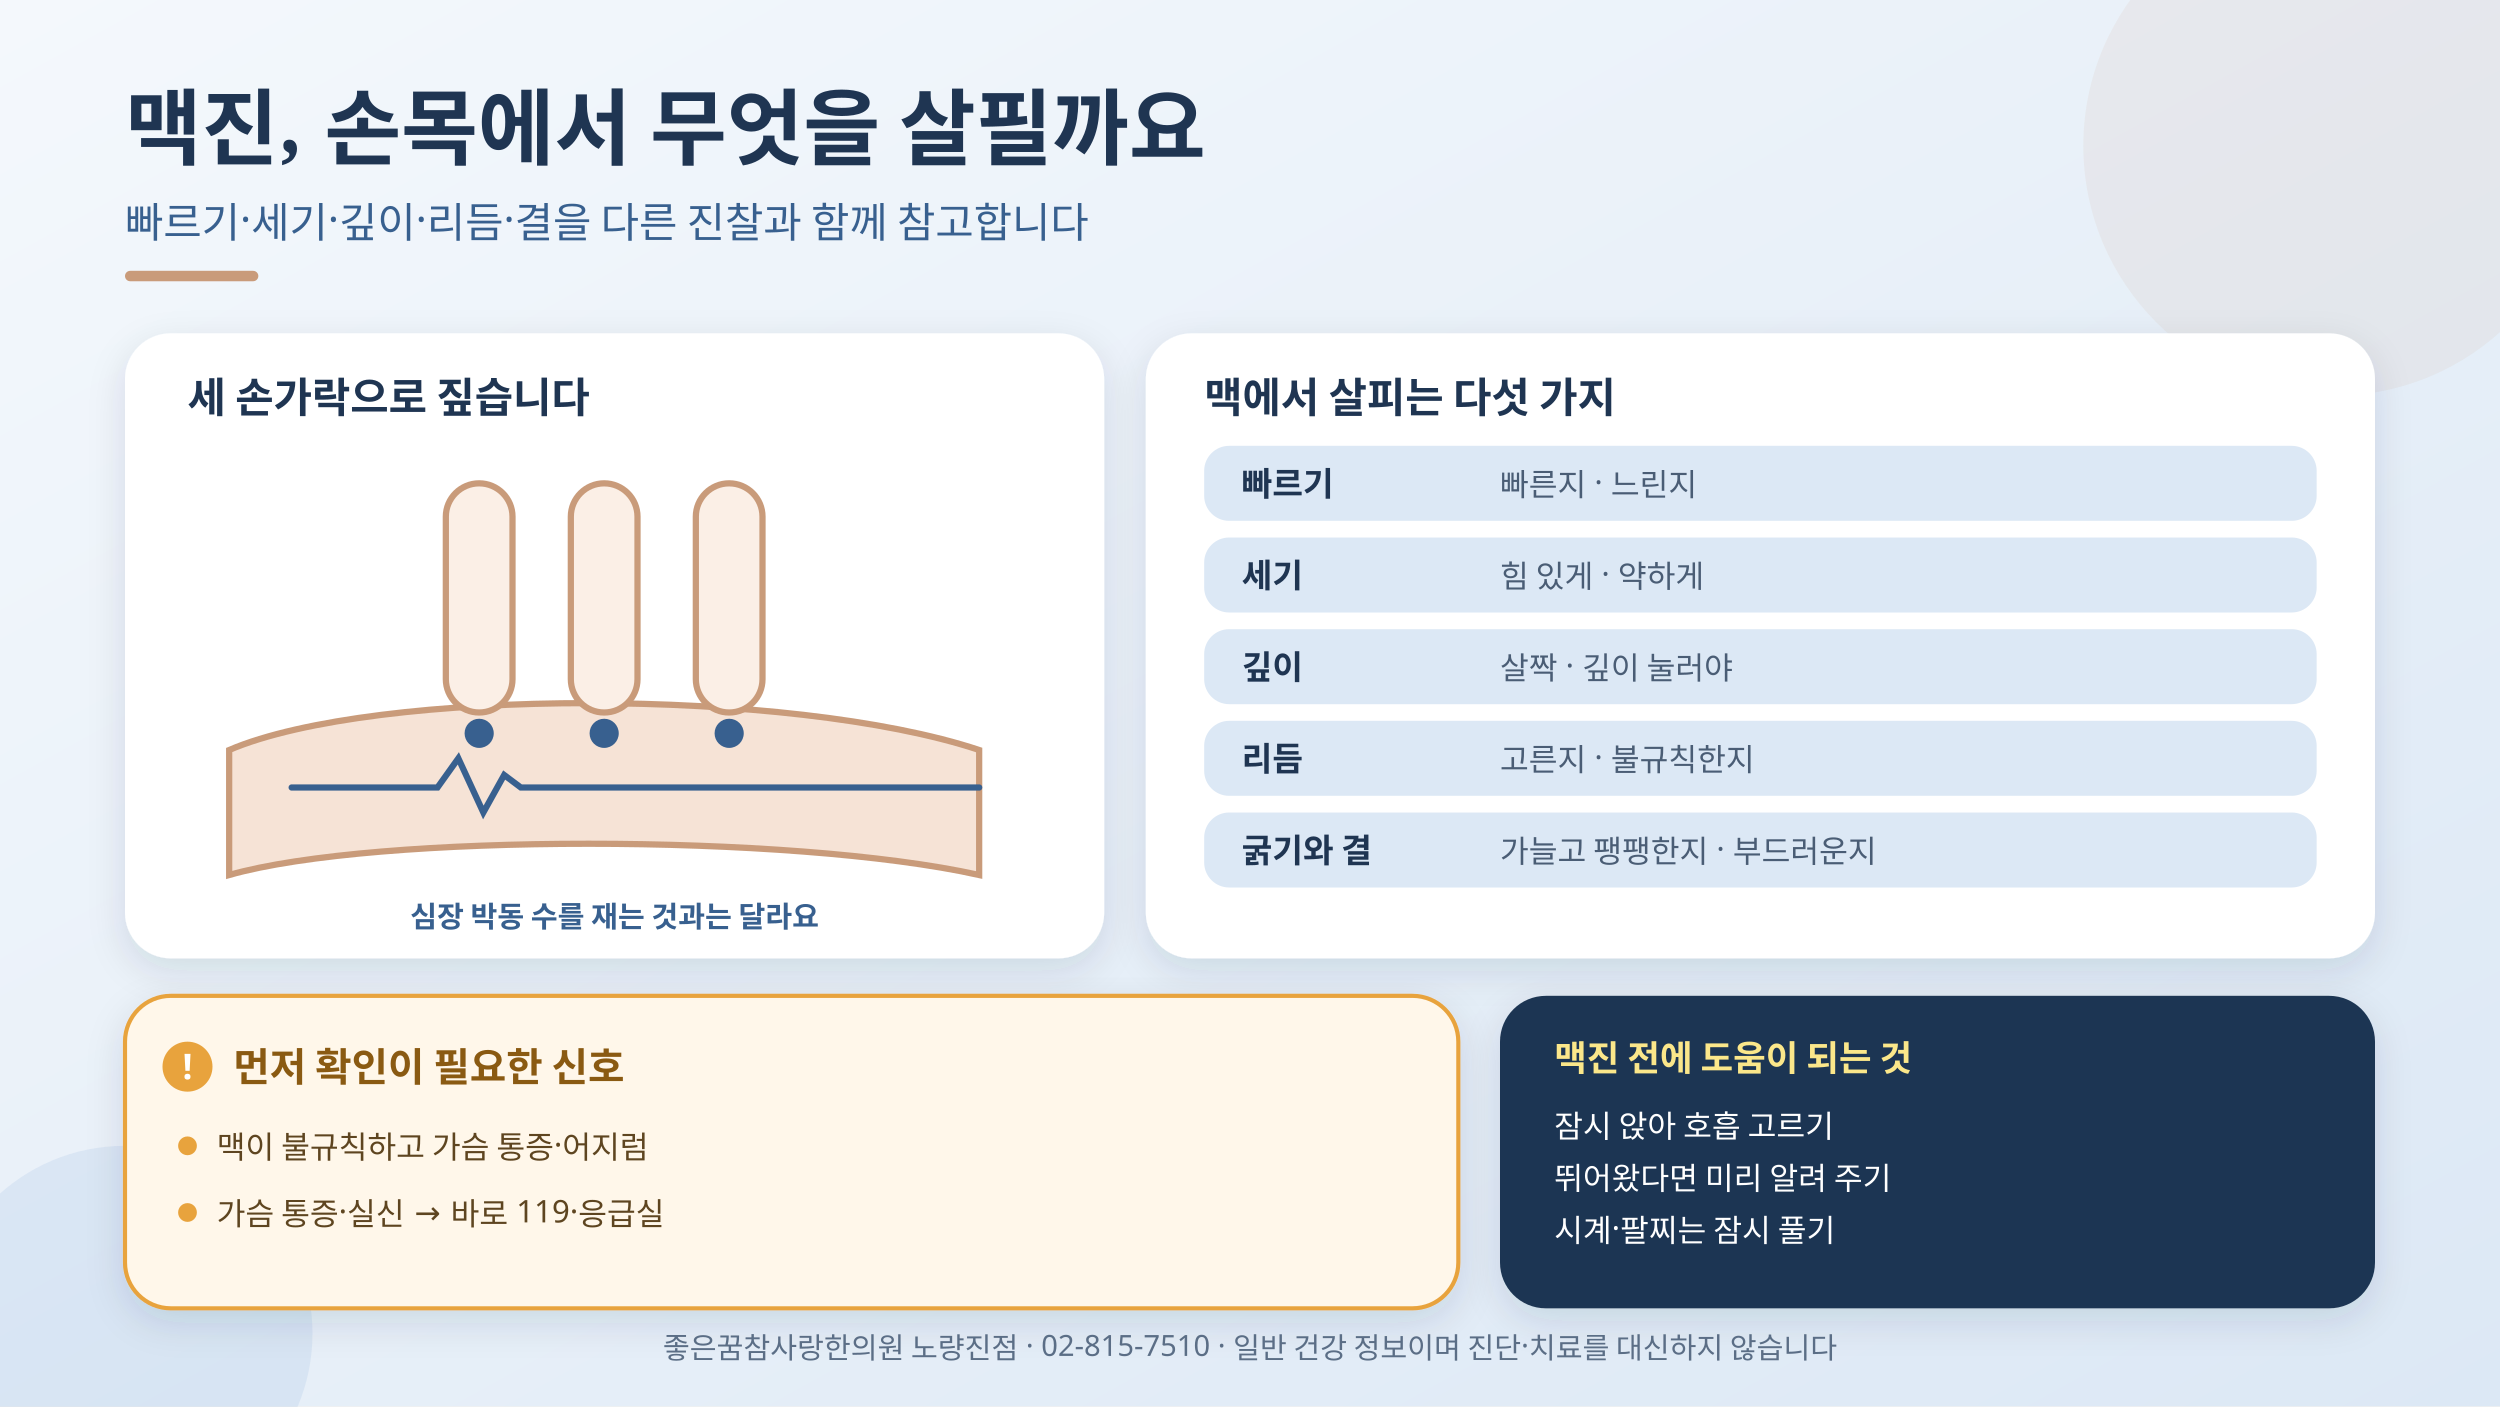
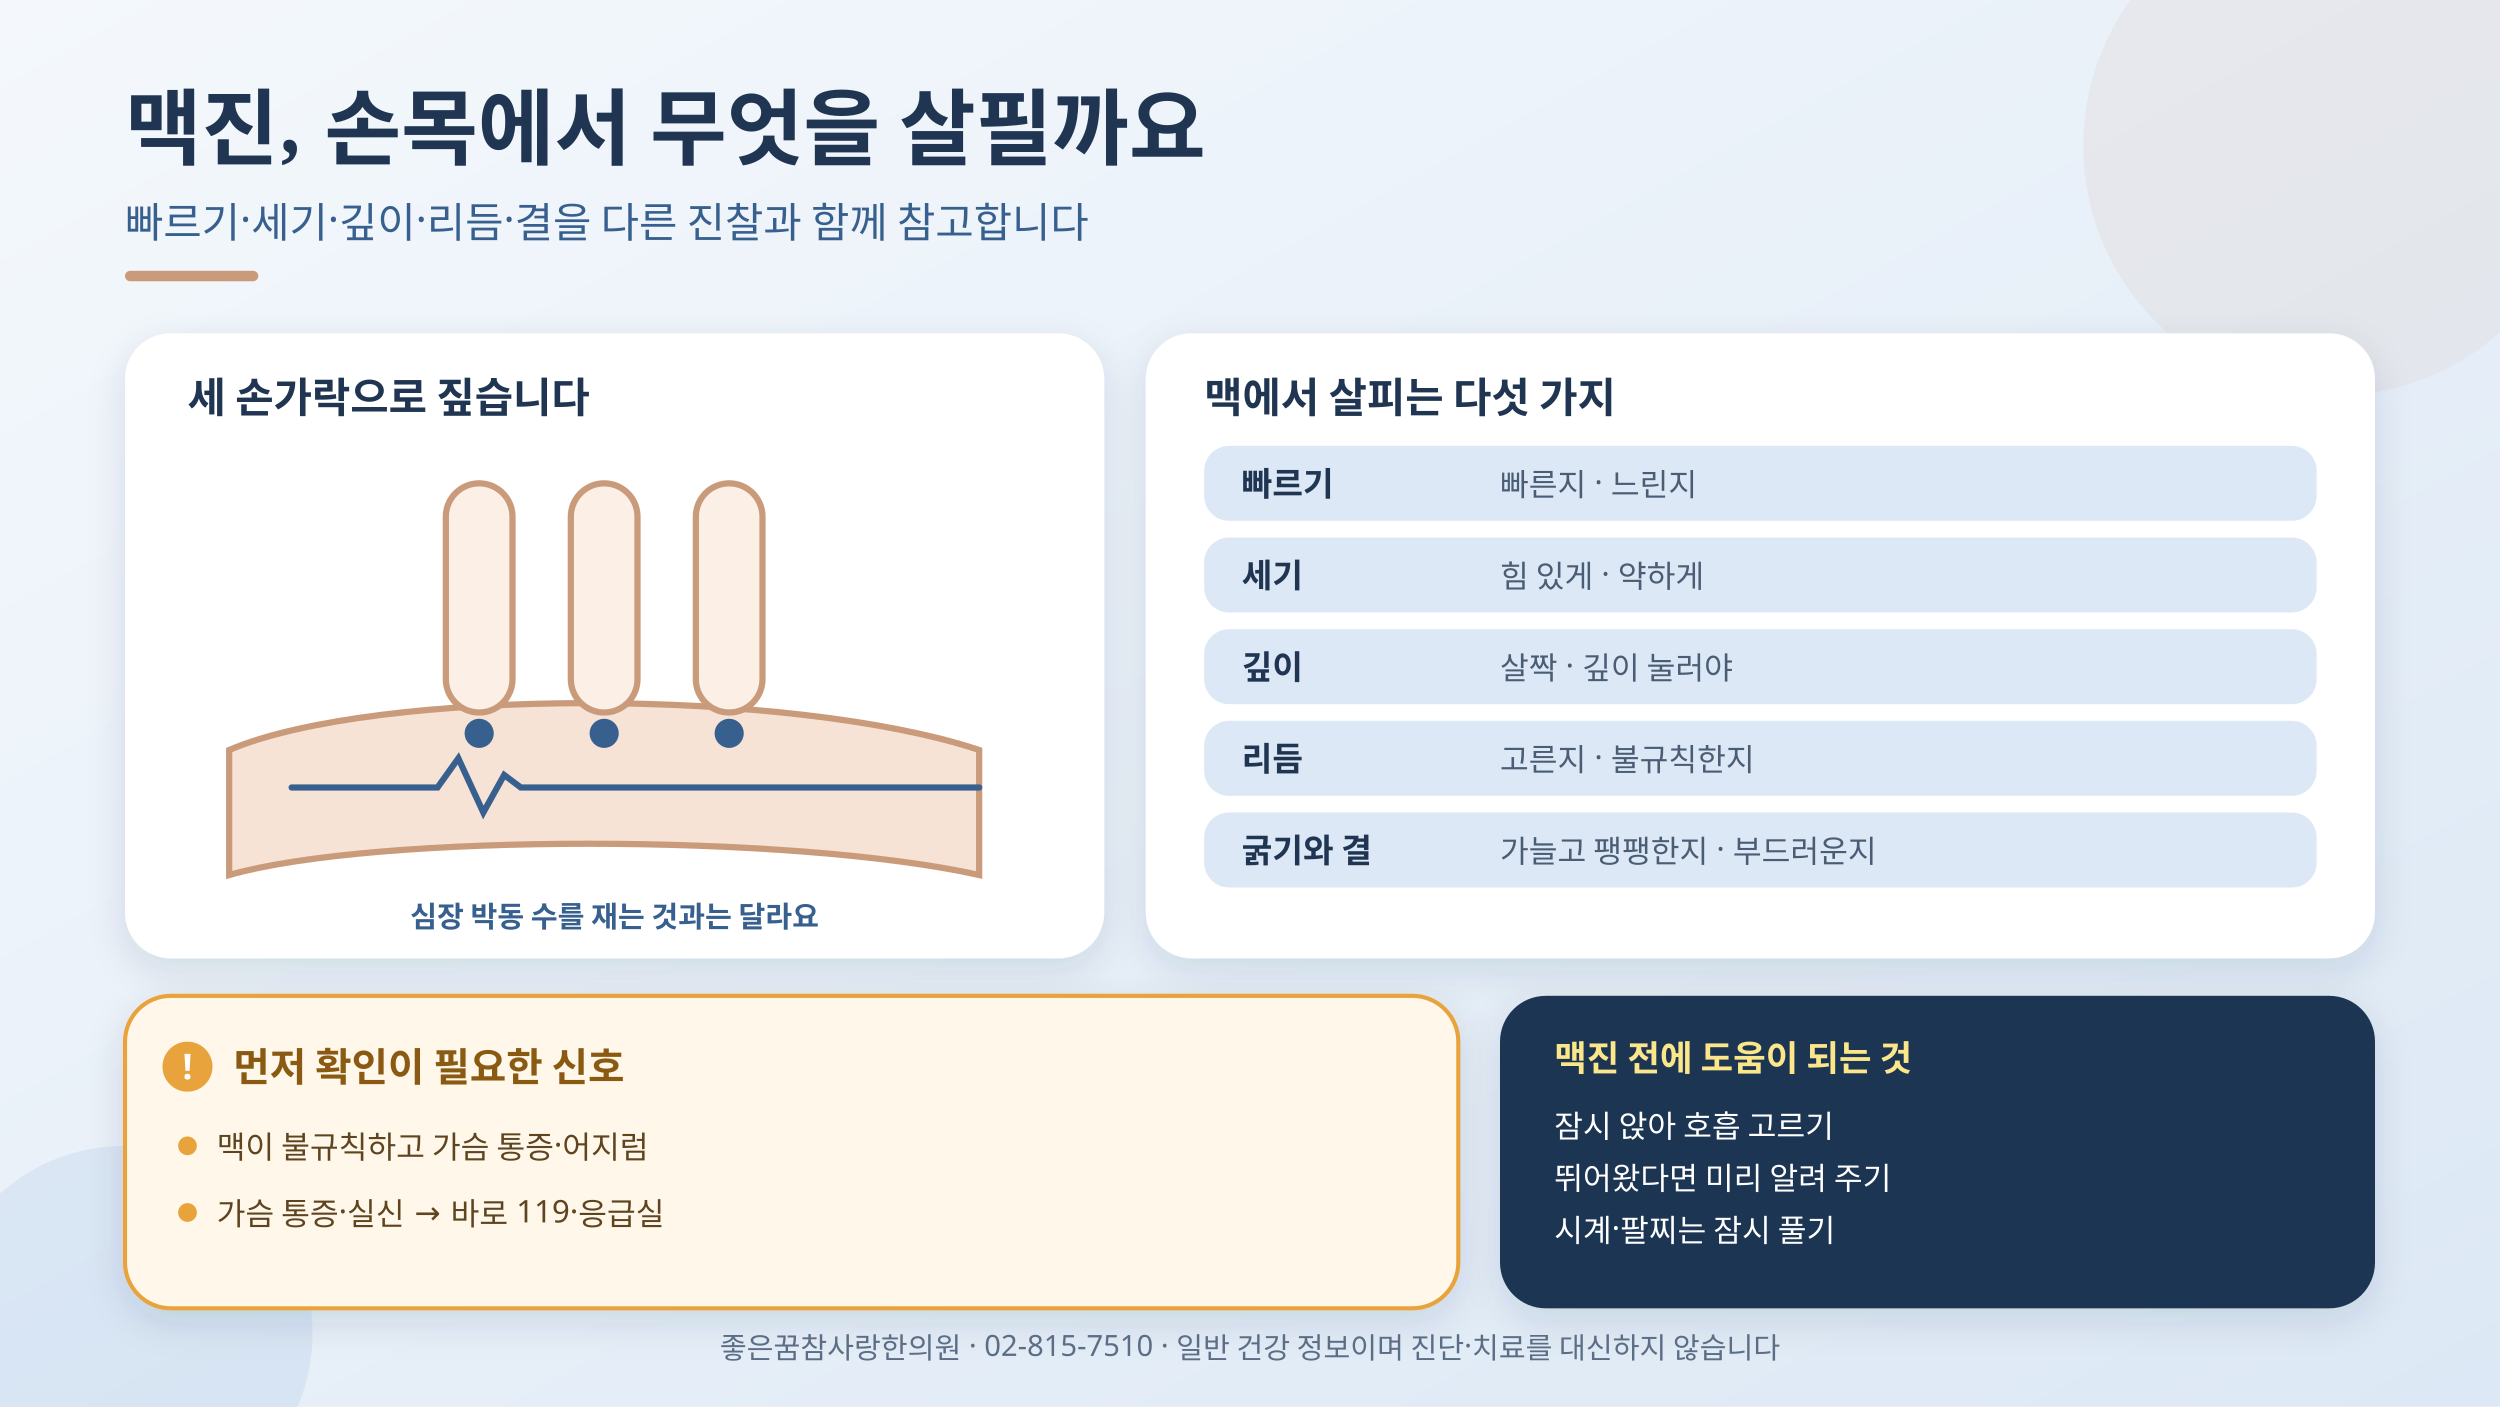
<svg xmlns="http://www.w3.org/2000/svg" viewBox="0 0 1200 675" width="1200" height="675">
  <defs>
    <linearGradient id="bg" x1="0" y1="0" x2="1" y2="1">
      <stop offset="0" stop-color="#F4F8FC" />
      <stop offset="1" stop-color="#DCE8F5" />
    </linearGradient>
    <filter id="sh" x="-10%" y="-10%" width="120%" height="130%">
      <feDropShadow dx="0" dy="6" stdDeviation="9" flood-color="#1F3552" flood-opacity="0.12" />
    </filter>
  </defs>
  <rect width="1200" height="675" fill="url(#bg)" />
  <circle cx="1120" cy="70" r="120" fill="#C99B7A" opacity="0.10" />
  <circle cx="60" cy="640" r="90" fill="#90B2DD" opacity="0.18" />
  <text x="60" y="76" font-family="'Nanum Myeongjo','Noto Serif KR','Malgun Gothic',serif" font-size="40" font-weight="800" fill="#1F3552" text-anchor="start">
    <tspan x="60" dy="0">맥진, 손목에서 무엇을 살필까요</tspan>
  </text>
  <text x="60" y="114" font-family="'Noto Sans KR','Malgun Gothic','Apple SD Gothic Neo',sans-serif" font-size="20" font-weight="400" fill="#38608F" text-anchor="start">
    <tspan x="60" dy="0">빠르기·세기·깊이·리듬·결을 다른 진찰과 함께 참고합니다</tspan>
  </text>
  <rect x="60" y="130" width="64" height="5" rx="2.5" fill="#C99B7A" />
  <rect x="60" y="160" width="470" height="300" rx="22" fill="#FFFFFF" filter="url(#sh)" />
  <text x="90" y="198" font-family="'Noto Sans KR','Malgun Gothic','Apple SD Gothic Neo',sans-serif" font-size="20" font-weight="800" fill="#1F3552" text-anchor="start">
    <tspan x="90" dy="0">세 손가락으로 짚습니다</tspan>
  </text>
  <path d="M110 360 C 180 330, 380 330, 470 360 L470 420 C 380 400, 180 400, 110 420 Z" fill="#F6E3D6" stroke="#C99B7A" stroke-width="3" />
  <rect x="214" y="232" width="32" height="110" rx="16" fill="#FBEFE6" stroke="#C99B7A" stroke-width="3" />
  <circle cx="230" cy="352" r="7" fill="#38608F" />
  <rect x="274" y="232" width="32" height="110" rx="16" fill="#FBEFE6" stroke="#C99B7A" stroke-width="3" />
  <circle cx="290" cy="352" r="7" fill="#38608F" />
  <rect x="334" y="232" width="32" height="110" rx="16" fill="#FBEFE6" stroke="#C99B7A" stroke-width="3" />
  <circle cx="350" cy="352" r="7" fill="#38608F" />
  <path d="M140 378 h70 l10 -14 l12 26 l10 -18 l8 6 h220" fill="none" stroke="#38608F" stroke-width="3" stroke-linecap="round" />
  <text x="295" y="445" font-family="'Noto Sans KR','Malgun Gothic','Apple SD Gothic Neo',sans-serif" font-size="14" font-weight="600" fill="#38608F" text-anchor="middle">
    <tspan x="295" dy="0">심장 박동 수를 재는 것과는 달라요</tspan>
  </text>
  <rect x="550" y="160" width="590" height="300" rx="22" fill="#FFFFFF" filter="url(#sh)" />
  <text x="578" y="198" font-family="'Noto Sans KR','Malgun Gothic','Apple SD Gothic Neo',sans-serif" font-size="20" font-weight="800" fill="#1F3552" text-anchor="start">
    <tspan x="578" dy="0">맥에서 살피는 다섯 가지</tspan>
  </text>
  <rect x="578" y="214" width="534" height="36" rx="12" fill="#DCE8F5" />
  <text x="596" y="238" font-family="'Noto Sans KR','Malgun Gothic','Apple SD Gothic Neo',sans-serif" font-size="16" font-weight="800" fill="#1F3552" text-anchor="start">
    <tspan x="596" dy="0">빠르기</tspan>
  </text>
  <text x="720" y="238" font-family="'Noto Sans KR','Malgun Gothic','Apple SD Gothic Neo',sans-serif" font-size="15" font-weight="500" fill="#4A5D75" text-anchor="start">
    <tspan x="720" dy="0">빠른지 · 느린지</tspan>
  </text>
  <rect x="578" y="258" width="534" height="36" rx="12" fill="#DCE8F5" />
  <text x="596" y="282" font-family="'Noto Sans KR','Malgun Gothic','Apple SD Gothic Neo',sans-serif" font-size="16" font-weight="800" fill="#1F3552" text-anchor="start">
    <tspan x="596" dy="0">세기</tspan>
  </text>
  <text x="720" y="282" font-family="'Noto Sans KR','Malgun Gothic','Apple SD Gothic Neo',sans-serif" font-size="15" font-weight="500" fill="#4A5D75" text-anchor="start">
    <tspan x="720" dy="0">힘 있게 · 약하게</tspan>
  </text>
  <rect x="578" y="302" width="534" height="36" rx="12" fill="#DCE8F5" />
  <text x="596" y="326" font-family="'Noto Sans KR','Malgun Gothic','Apple SD Gothic Neo',sans-serif" font-size="16" font-weight="800" fill="#1F3552" text-anchor="start">
    <tspan x="596" dy="0">깊이</tspan>
  </text>
  <text x="720" y="326" font-family="'Noto Sans KR','Malgun Gothic','Apple SD Gothic Neo',sans-serif" font-size="15" font-weight="500" fill="#4A5D75" text-anchor="start">
    <tspan x="720" dy="0">살짝 · 깊이 눌러야</tspan>
  </text>
  <rect x="578" y="346" width="534" height="36" rx="12" fill="#DCE8F5" />
  <text x="596" y="370" font-family="'Noto Sans KR','Malgun Gothic','Apple SD Gothic Neo',sans-serif" font-size="16" font-weight="800" fill="#1F3552" text-anchor="start">
    <tspan x="596" dy="0">리듬</tspan>
  </text>
  <text x="720" y="370" font-family="'Noto Sans KR','Malgun Gothic','Apple SD Gothic Neo',sans-serif" font-size="15" font-weight="500" fill="#4A5D75" text-anchor="start">
    <tspan x="720" dy="0">고른지 · 불규칙한지</tspan>
  </text>
  <rect x="578" y="390" width="534" height="36" rx="12" fill="#DCE8F5" />
  <text x="596" y="414" font-family="'Noto Sans KR','Malgun Gothic','Apple SD Gothic Neo',sans-serif" font-size="16" font-weight="800" fill="#1F3552" text-anchor="start">
    <tspan x="596" dy="0">굵기와 결</tspan>
  </text>
  <text x="720" y="414" font-family="'Noto Sans KR','Malgun Gothic','Apple SD Gothic Neo',sans-serif" font-size="15" font-weight="500" fill="#4A5D75" text-anchor="start">
    <tspan x="720" dy="0">가늘고 팽팽한지 · 부드러운지</tspan>
  </text>
  <rect x="60" y="478" width="640" height="150" rx="22" fill="#FFF7EA" stroke="#E8A33D" stroke-width="2" filter="url(#sh)" />
  <circle cx="90" cy="512" r="12" fill="#E8A33D" />
  <text x="90" y="518" font-family="'Noto Sans KR','Malgun Gothic','Apple SD Gothic Neo',sans-serif" font-size="17" font-weight="800" fill="#FFFFFF" text-anchor="middle">
    <tspan x="90" dy="0">!</tspan>
  </text>
  <text x="112" y="519" font-family="'Noto Sans KR','Malgun Gothic','Apple SD Gothic Neo',sans-serif" font-size="19" font-weight="800" fill="#8A5A12" text-anchor="start">
    <tspan x="112" dy="0">먼저 확인이 필요한 신호</tspan>
  </text>
  <circle cx="90" cy="550" r="4.5" fill="#E8A33D" />
  <text x="104" y="556" font-family="'Noto Sans KR','Malgun Gothic','Apple SD Gothic Neo',sans-serif" font-size="15" font-weight="500" fill="#5E4520" text-anchor="start">
    <tspan x="104" dy="0">맥이 불규칙하고 가슴 통증·어지럼</tspan>
  </text>
  <circle cx="90" cy="582" r="4.5" fill="#E8A33D" />
  <text x="104" y="588" font-family="'Noto Sans KR','Malgun Gothic','Apple SD Gothic Neo',sans-serif" font-size="15" font-weight="500" fill="#5E4520" text-anchor="start">
    <tspan x="104" dy="0">가슴 통증·실신 → 바로 119·응급실</tspan>
  </text>
  <rect x="720" y="478" width="420" height="150" rx="22" fill="#1F3552" filter="url(#sh)" />
  <text x="746" y="514" font-family="'Noto Sans KR','Malgun Gothic','Apple SD Gothic Neo',sans-serif" font-size="17" font-weight="800" fill="#FBE78A" text-anchor="start">
    <tspan x="746" dy="0">맥진 전에 도움이 되는 것</tspan>
  </text>
  <text x="746" y="546" font-family="'Noto Sans KR','Malgun Gothic','Apple SD Gothic Neo',sans-serif" font-size="15" font-weight="500" fill="#FFFFFF" text-anchor="start">
    <tspan x="746" dy="0">잠시 앉아 호흡 고르기</tspan>
    <tspan x="746" dy="25">뛰어왔다면 미리 알려 주기</tspan>
    <tspan x="746" dy="25">시계·팔찌는 잠시 풀기</tspan>
  </text>
  <text x="600" y="652" font-family="'Noto Sans KR','Malgun Gothic','Apple SD Gothic Neo',sans-serif" font-size="14" font-weight="400" fill="#5B6E86" text-anchor="middle">
-     <tspan x="600" dy="0">좋은꿈참사랑한의원 노량진점 · 02-815-7510 · 일반 건강 정보이며 진단·치료를 대신하지 않습니다</tspan>
+     <tspan x="600" dy="0">좋은꿈참사랑한의원 · 02-815-7510 · 일반 건강 정보이며 진단·치료를 대신하지 않습니다</tspan>
  </text>
</svg>
